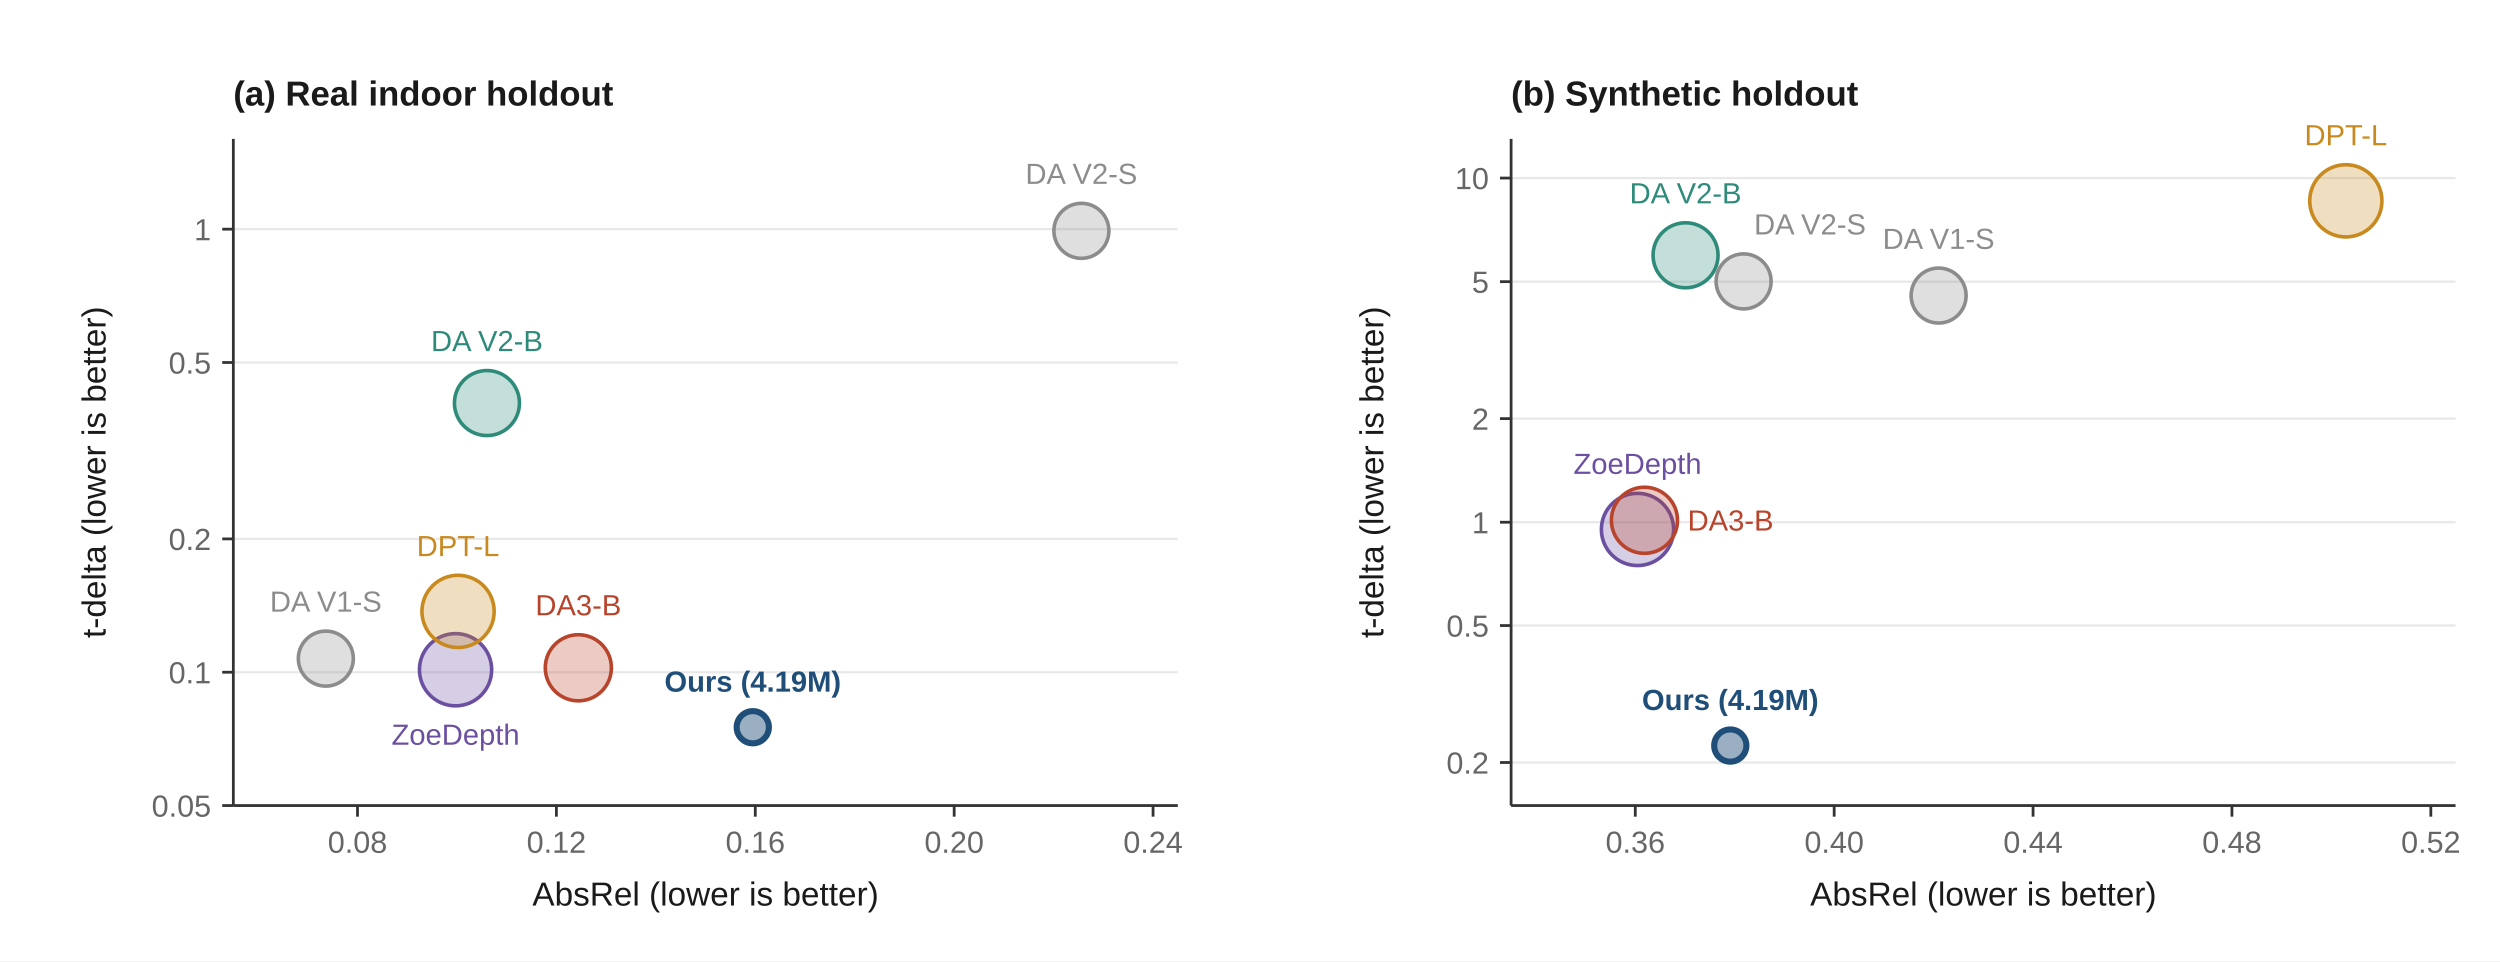
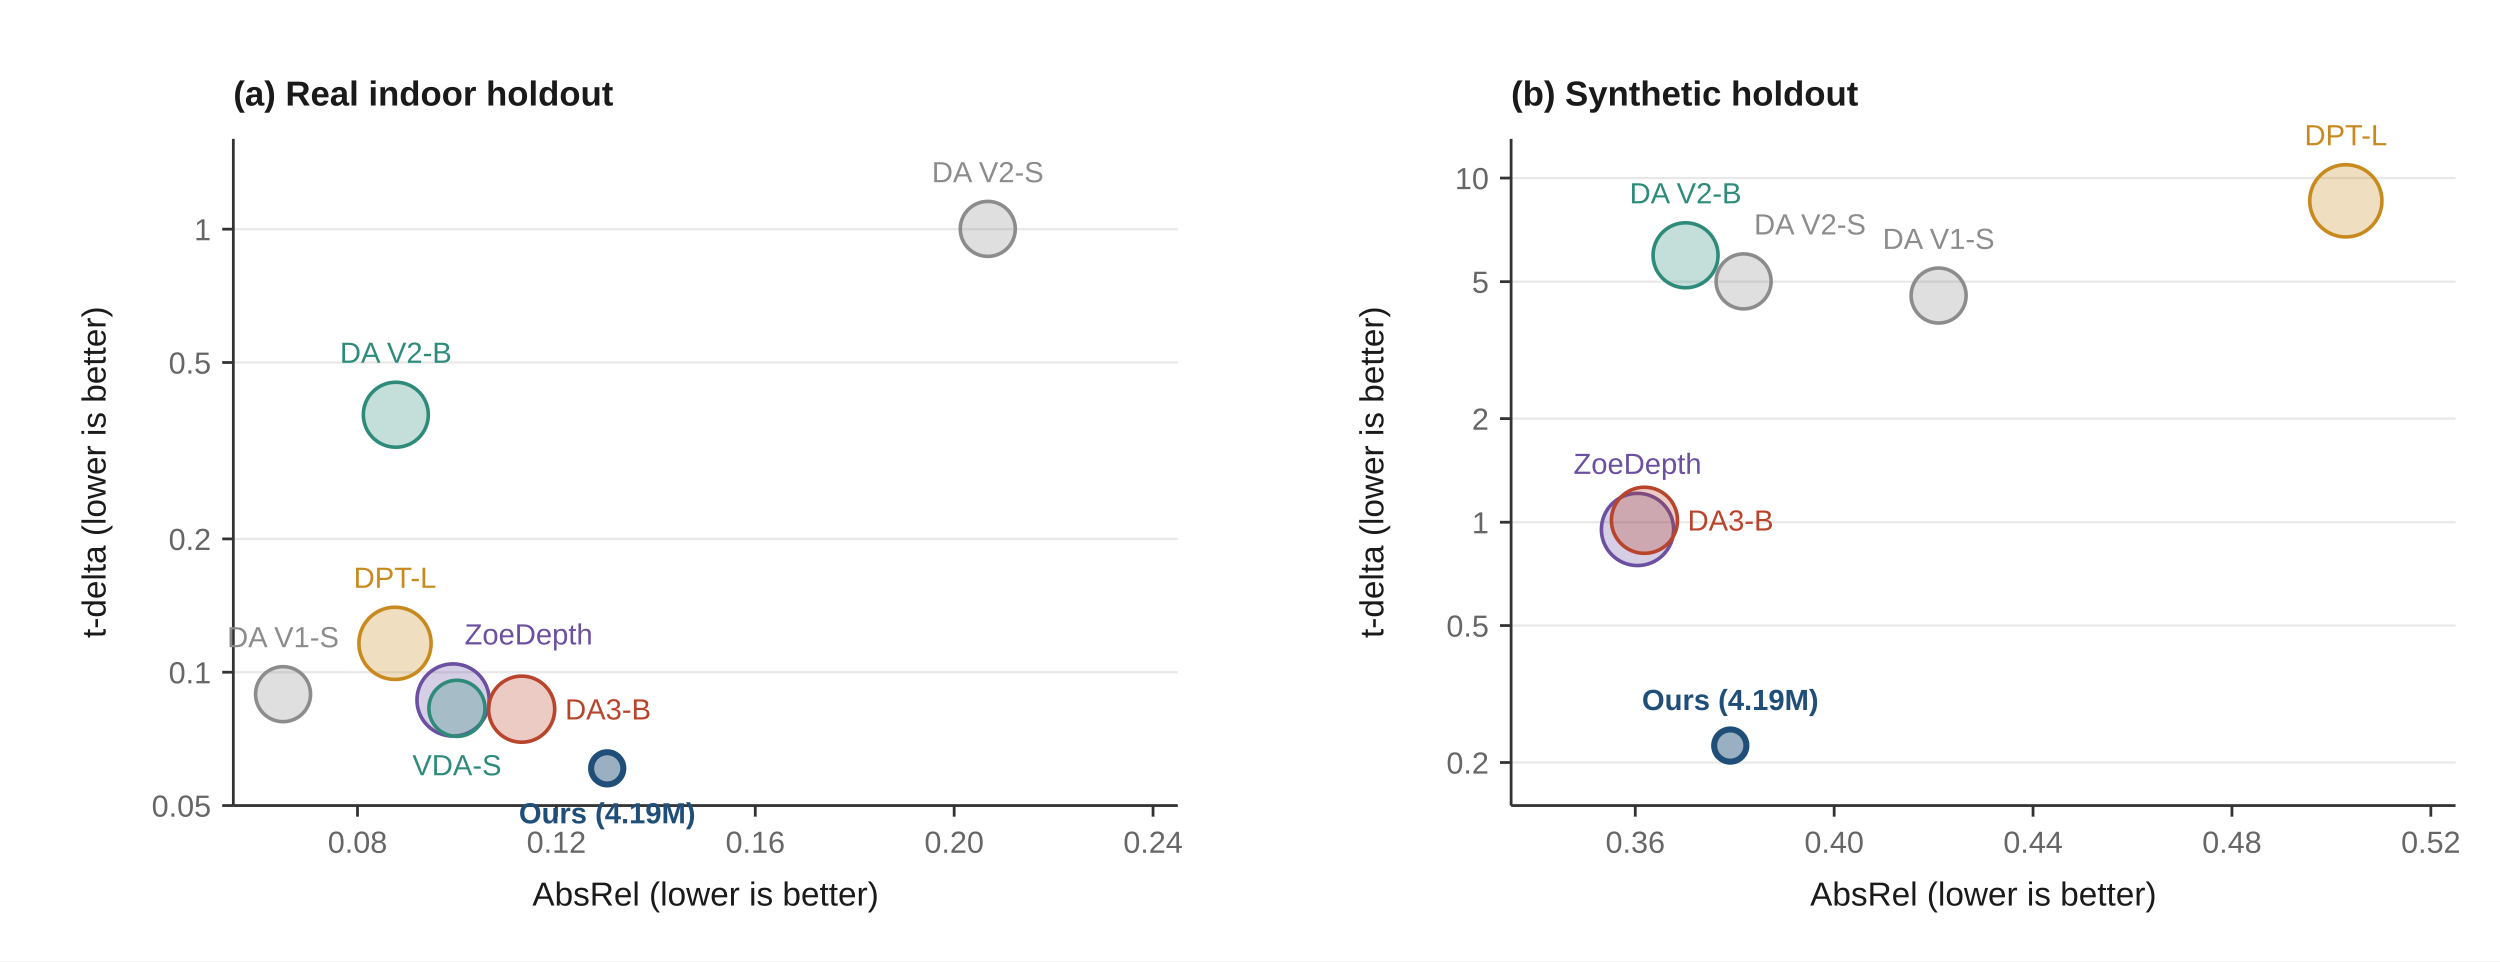
<svg xmlns="http://www.w3.org/2000/svg" viewBox="0 0 900 346" width="900" height="346" font-family="Arial, Helvetica, sans-serif">
  <rect width="900" height="346" fill="#ffffff" />
  <line x1="84" y1="290.0" x2="424" y2="290.0" stroke="#e8e8e8" stroke-width="0.8" />
  <line x1="84" y1="242.0" x2="424" y2="242.0" stroke="#e8e8e8" stroke-width="0.8" />
  <line x1="84" y1="194.0" x2="424" y2="194.0" stroke="#e8e8e8" stroke-width="0.8" />
  <line x1="84" y1="130.5" x2="424" y2="130.5" stroke="#e8e8e8" stroke-width="0.8" />
  <line x1="84" y1="82.5" x2="424" y2="82.5" stroke="#e8e8e8" stroke-width="0.8" />
  <line x1="84" y1="290" x2="424" y2="290" stroke="#333333" stroke-width="1" />
  <line x1="84" y1="50" x2="84" y2="290" stroke="#333333" stroke-width="1" />
  <line x1="128.7" y1="290" x2="128.7" y2="294" stroke="#333333" stroke-width="1" />
  <text x="128.7" y="307.0" font-size="11" fill="#666666" text-anchor="middle" font-weight="normal" font-style="normal">0.08</text>
  <line x1="200.3" y1="290" x2="200.3" y2="294" stroke="#333333" stroke-width="1" />
  <text x="200.3" y="307.0" font-size="11" fill="#666666" text-anchor="middle" font-weight="normal" font-style="normal">0.12</text>
  <line x1="271.9" y1="290" x2="271.9" y2="294" stroke="#333333" stroke-width="1" />
  <text x="271.9" y="307.0" font-size="11" fill="#666666" text-anchor="middle" font-weight="normal" font-style="normal">0.16</text>
  <line x1="343.5" y1="290" x2="343.5" y2="294" stroke="#333333" stroke-width="1" />
  <text x="343.5" y="307.0" font-size="11" fill="#666666" text-anchor="middle" font-weight="normal" font-style="normal">0.20</text>
  <line x1="415.1" y1="290" x2="415.1" y2="294" stroke="#333333" stroke-width="1" />
  <text x="415.1" y="307.0" font-size="11" fill="#666666" text-anchor="middle" font-weight="normal" font-style="normal">0.24</text>
  <line x1="80" y1="290.0" x2="84" y2="290.0" stroke="#333333" stroke-width="1" />
  <text x="76.0" y="294.0" font-size="11" fill="#666666" text-anchor="end" font-weight="normal" font-style="normal">0.05</text>
  <line x1="80" y1="242.0" x2="84" y2="242.0" stroke="#333333" stroke-width="1" />
  <text x="76.0" y="246.0" font-size="11" fill="#666666" text-anchor="end" font-weight="normal" font-style="normal">0.1</text>
  <line x1="80" y1="194.0" x2="84" y2="194.0" stroke="#333333" stroke-width="1" />
  <text x="76.0" y="198.0" font-size="11" fill="#666666" text-anchor="end" font-weight="normal" font-style="normal">0.2</text>
  <line x1="80" y1="130.5" x2="84" y2="130.5" stroke="#333333" stroke-width="1" />
  <text x="76.0" y="134.5" font-size="11" fill="#666666" text-anchor="end" font-weight="normal" font-style="normal">0.5</text>
  <line x1="80" y1="82.5" x2="84" y2="82.5" stroke="#333333" stroke-width="1" />
  <text x="76.0" y="86.5" font-size="11" fill="#666666" text-anchor="end" font-weight="normal" font-style="normal">1</text>
  <text x="254.0" y="326.0" font-size="12" fill="#1a1a1a" text-anchor="middle" font-weight="normal" font-style="normal">AbsRel  (lower is better)</text>
  <text x="38.0" y="170.0" font-size="12" fill="#1a1a1a" text-anchor="middle" font-weight="normal" font-style="normal" transform="rotate(-90 38 170.0)">t-delta  (lower is better)</text>
  <text x="84.0" y="38.0" font-size="12.5" fill="#1a1a1a" text-anchor="start" font-weight="bold" font-style="normal">(a) Real indoor holdout</text>
-   <circle cx="117.3" cy="237.1" r="9.9" fill="#8c8c8c" fill-opacity="0.28" stroke="#8c8c8c" stroke-width="1.3" />
-   <circle cx="164.0" cy="241.1" r="13.0" fill="#6b4fa0" fill-opacity="0.28" stroke="#6b4fa0" stroke-width="1.3" />
-   <circle cx="164.9" cy="220.1" r="13.0" fill="#c88a1e" fill-opacity="0.28" stroke="#c88a1e" stroke-width="1.3" />
-   <circle cx="175.3" cy="145.1" r="11.7" fill="#2e8b7a" fill-opacity="0.28" stroke="#2e8b7a" stroke-width="1.3" />
-   <circle cx="208.2" cy="240.4" r="11.9" fill="#b8442c" fill-opacity="0.28" stroke="#b8442c" stroke-width="1.3" />
-   <circle cx="389.3" cy="83.1" r="9.9" fill="#8c8c8c" fill-opacity="0.28" stroke="#8c8c8c" stroke-width="1.3" />
-   <circle cx="271.0" cy="261.8" r="5.8" fill="#1f4e79" fill-opacity="0.45" stroke="#1f4e79" stroke-width="2.2" />
-   <text x="117.3" y="220.2" font-size="10.5" fill="#8c8c8c" text-anchor="middle" font-weight="normal" font-style="normal">DA V1-S</text>
-   <text x="164.0" y="268.1" font-size="10.5" fill="#6b4fa0" text-anchor="middle" font-weight="normal" font-style="normal">ZoeDepth</text>
-   <text x="164.9" y="200.2" font-size="10.5" fill="#c88a1e" text-anchor="middle" font-weight="normal" font-style="normal">DPT-L</text>
-   <text x="175.3" y="126.4" font-size="10.5" fill="#2e8b7a" text-anchor="middle" font-weight="normal" font-style="normal">DA V2-B</text>
-   <text x="208.2" y="221.5" font-size="10.5" fill="#b8442c" text-anchor="middle" font-weight="normal" font-style="normal">DA3-B</text>
-   <text x="389.3" y="66.2" font-size="10.5" fill="#8c8c8c" text-anchor="middle" font-weight="normal" font-style="normal">DA V2-S</text>
-   <text x="271.0" y="249.0" font-size="10.5" fill="#1f4e79" text-anchor="middle" font-weight="bold" font-style="normal">Ours (4.19M)</text>
+   <circle cx="101.9" cy="249.9" r="9.9" fill="#8c8c8c" fill-opacity="0.28" stroke="#8c8c8c" stroke-width="1.3" />
+   <circle cx="142.2" cy="231.6" r="13.0" fill="#c88a1e" fill-opacity="0.28" stroke="#c88a1e" stroke-width="1.3" />
+   <circle cx="142.5" cy="149.3" r="11.7" fill="#2e8b7a" fill-opacity="0.28" stroke="#2e8b7a" stroke-width="1.3" />
+   <circle cx="163.1" cy="252.0" r="13.0" fill="#6b4fa0" fill-opacity="0.28" stroke="#6b4fa0" stroke-width="1.3" />
+   <circle cx="164.5" cy="255.0" r="10.1" fill="#2e8b7a" fill-opacity="0.28" stroke="#2e8b7a" stroke-width="1.3" />
+   <circle cx="187.8" cy="255.3" r="11.9" fill="#b8442c" fill-opacity="0.28" stroke="#b8442c" stroke-width="1.3" />
+   <circle cx="218.6" cy="276.6" r="5.8" fill="#1f4e79" fill-opacity="0.45" stroke="#1f4e79" stroke-width="2.2" />
+   <circle cx="355.6" cy="82.4" r="9.9" fill="#8c8c8c" fill-opacity="0.28" stroke="#8c8c8c" stroke-width="1.3" />
+   <text x="101.9" y="233.0" font-size="10.5" fill="#8c8c8c" text-anchor="middle" font-weight="normal" font-style="normal">DA V1-S</text>
+   <text x="142.2" y="211.6" font-size="10.5" fill="#c88a1e" text-anchor="middle" font-weight="normal" font-style="normal">DPT-L</text>
+   <text x="142.5" y="130.6" font-size="10.5" fill="#2e8b7a" text-anchor="middle" font-weight="normal" font-style="normal">DA V2-B</text>
+   <text x="190.3" y="232.0" font-size="10.5" fill="#6b4fa0" text-anchor="middle" font-weight="normal" font-style="normal">ZoeDepth</text>
+   <text x="164.5" y="279.1" font-size="10.5" fill="#2e8b7a" text-anchor="middle" font-weight="normal" font-style="normal">VDA-S</text>
+   <text x="218.9" y="259.0" font-size="10.5" fill="#b8442c" text-anchor="middle" font-weight="normal" font-style="normal">DA3-B</text>
+   <text x="218.6" y="296.4" font-size="10.5" fill="#1f4e79" text-anchor="middle" font-weight="bold" font-style="normal">Ours (4.19M)</text>
+   <text x="355.6" y="65.6" font-size="10.5" fill="#8c8c8c" text-anchor="middle" font-weight="normal" font-style="normal">DA V2-S</text>
  <line x1="544" y1="274.5" x2="884" y2="274.5" stroke="#e8e8e8" stroke-width="0.8" />
  <line x1="544" y1="225.2" x2="884" y2="225.2" stroke="#e8e8e8" stroke-width="0.8" />
  <line x1="544" y1="188.0" x2="884" y2="188.0" stroke="#e8e8e8" stroke-width="0.8" />
  <line x1="544" y1="150.7" x2="884" y2="150.7" stroke="#e8e8e8" stroke-width="0.8" />
  <line x1="544" y1="101.4" x2="884" y2="101.4" stroke="#e8e8e8" stroke-width="0.8" />
  <line x1="544" y1="64.1" x2="884" y2="64.1" stroke="#e8e8e8" stroke-width="0.8" />
  <line x1="544" y1="290" x2="884" y2="290" stroke="#333333" stroke-width="1" />
  <line x1="544" y1="50" x2="544" y2="290" stroke="#333333" stroke-width="1" />
  <line x1="588.7" y1="290" x2="588.7" y2="294" stroke="#333333" stroke-width="1" />
  <text x="588.7" y="307.0" font-size="11" fill="#666666" text-anchor="middle" font-weight="normal" font-style="normal">0.36</text>
  <line x1="660.3" y1="290" x2="660.3" y2="294" stroke="#333333" stroke-width="1" />
  <text x="660.3" y="307.0" font-size="11" fill="#666666" text-anchor="middle" font-weight="normal" font-style="normal">0.40</text>
  <line x1="731.9" y1="290" x2="731.9" y2="294" stroke="#333333" stroke-width="1" />
  <text x="731.9" y="307.0" font-size="11" fill="#666666" text-anchor="middle" font-weight="normal" font-style="normal">0.44</text>
  <line x1="803.5" y1="290" x2="803.5" y2="294" stroke="#333333" stroke-width="1" />
  <text x="803.5" y="307.0" font-size="11" fill="#666666" text-anchor="middle" font-weight="normal" font-style="normal">0.48</text>
  <line x1="875.1" y1="290" x2="875.1" y2="294" stroke="#333333" stroke-width="1" />
  <text x="875.1" y="307.0" font-size="11" fill="#666666" text-anchor="middle" font-weight="normal" font-style="normal">0.52</text>
  <line x1="540" y1="274.5" x2="544" y2="274.5" stroke="#333333" stroke-width="1" />
  <text x="536.0" y="278.5" font-size="11" fill="#666666" text-anchor="end" font-weight="normal" font-style="normal">0.2</text>
  <line x1="540" y1="225.2" x2="544" y2="225.2" stroke="#333333" stroke-width="1" />
  <text x="536.0" y="229.2" font-size="11" fill="#666666" text-anchor="end" font-weight="normal" font-style="normal">0.5</text>
  <line x1="540" y1="188.0" x2="544" y2="188.0" stroke="#333333" stroke-width="1" />
  <text x="536.0" y="192.0" font-size="11" fill="#666666" text-anchor="end" font-weight="normal" font-style="normal">1</text>
  <line x1="540" y1="150.7" x2="544" y2="150.7" stroke="#333333" stroke-width="1" />
  <text x="536.0" y="154.7" font-size="11" fill="#666666" text-anchor="end" font-weight="normal" font-style="normal">2</text>
  <line x1="540" y1="101.4" x2="544" y2="101.4" stroke="#333333" stroke-width="1" />
  <text x="536.0" y="105.4" font-size="11" fill="#666666" text-anchor="end" font-weight="normal" font-style="normal">5</text>
  <line x1="540" y1="64.1" x2="544" y2="64.1" stroke="#333333" stroke-width="1" />
  <text x="536.0" y="68.1" font-size="11" fill="#666666" text-anchor="end" font-weight="normal" font-style="normal">10</text>
  <text x="714.0" y="326.0" font-size="12" fill="#1a1a1a" text-anchor="middle" font-weight="normal" font-style="normal">AbsRel  (lower is better)</text>
  <text x="498.0" y="170.0" font-size="12" fill="#1a1a1a" text-anchor="middle" font-weight="normal" font-style="normal" transform="rotate(-90 498 170.0)">t-delta  (lower is better)</text>
  <text x="544.0" y="38.0" font-size="12.5" fill="#1a1a1a" text-anchor="start" font-weight="bold" font-style="normal">(b) Synthetic holdout</text>
  <circle cx="589.5" cy="190.6" r="13.0" fill="#6b4fa0" fill-opacity="0.28" stroke="#6b4fa0" stroke-width="1.3" />
  <circle cx="592.0" cy="187.3" r="11.9" fill="#b8442c" fill-opacity="0.28" stroke="#b8442c" stroke-width="1.3" />
  <circle cx="606.8" cy="91.9" r="11.7" fill="#2e8b7a" fill-opacity="0.28" stroke="#2e8b7a" stroke-width="1.3" />
  <circle cx="622.9" cy="268.4" r="5.8" fill="#1f4e79" fill-opacity="0.45" stroke="#1f4e79" stroke-width="2.2" />
  <circle cx="627.7" cy="101.3" r="9.9" fill="#8c8c8c" fill-opacity="0.28" stroke="#8c8c8c" stroke-width="1.3" />
  <circle cx="697.9" cy="106.4" r="9.9" fill="#8c8c8c" fill-opacity="0.28" stroke="#8c8c8c" stroke-width="1.3" />
  <circle cx="844.5" cy="72.3" r="13.0" fill="#c88a1e" fill-opacity="0.28" stroke="#c88a1e" stroke-width="1.3" />
  <text x="589.5" y="170.6" font-size="10.5" fill="#6b4fa0" text-anchor="middle" font-weight="normal" font-style="normal">ZoeDepth</text>
  <text x="623.0" y="191.0" font-size="10.5" fill="#b8442c" text-anchor="middle" font-weight="normal" font-style="normal">DA3-B</text>
  <text x="606.8" y="73.2" font-size="10.5" fill="#2e8b7a" text-anchor="middle" font-weight="normal" font-style="normal">DA V2-B</text>
  <text x="622.9" y="255.6" font-size="10.5" fill="#1f4e79" text-anchor="middle" font-weight="bold" font-style="normal">Ours (4.19M)</text>
  <text x="651.6" y="84.4" font-size="10.5" fill="#8c8c8c" text-anchor="middle" font-weight="normal" font-style="normal">DA V2-S</text>
  <text x="697.9" y="89.6" font-size="10.5" fill="#8c8c8c" text-anchor="middle" font-weight="normal" font-style="normal">DA V1-S</text>
  <text x="844.5" y="52.3" font-size="10.5" fill="#c88a1e" text-anchor="middle" font-weight="normal" font-style="normal">DPT-L</text>
</svg>
